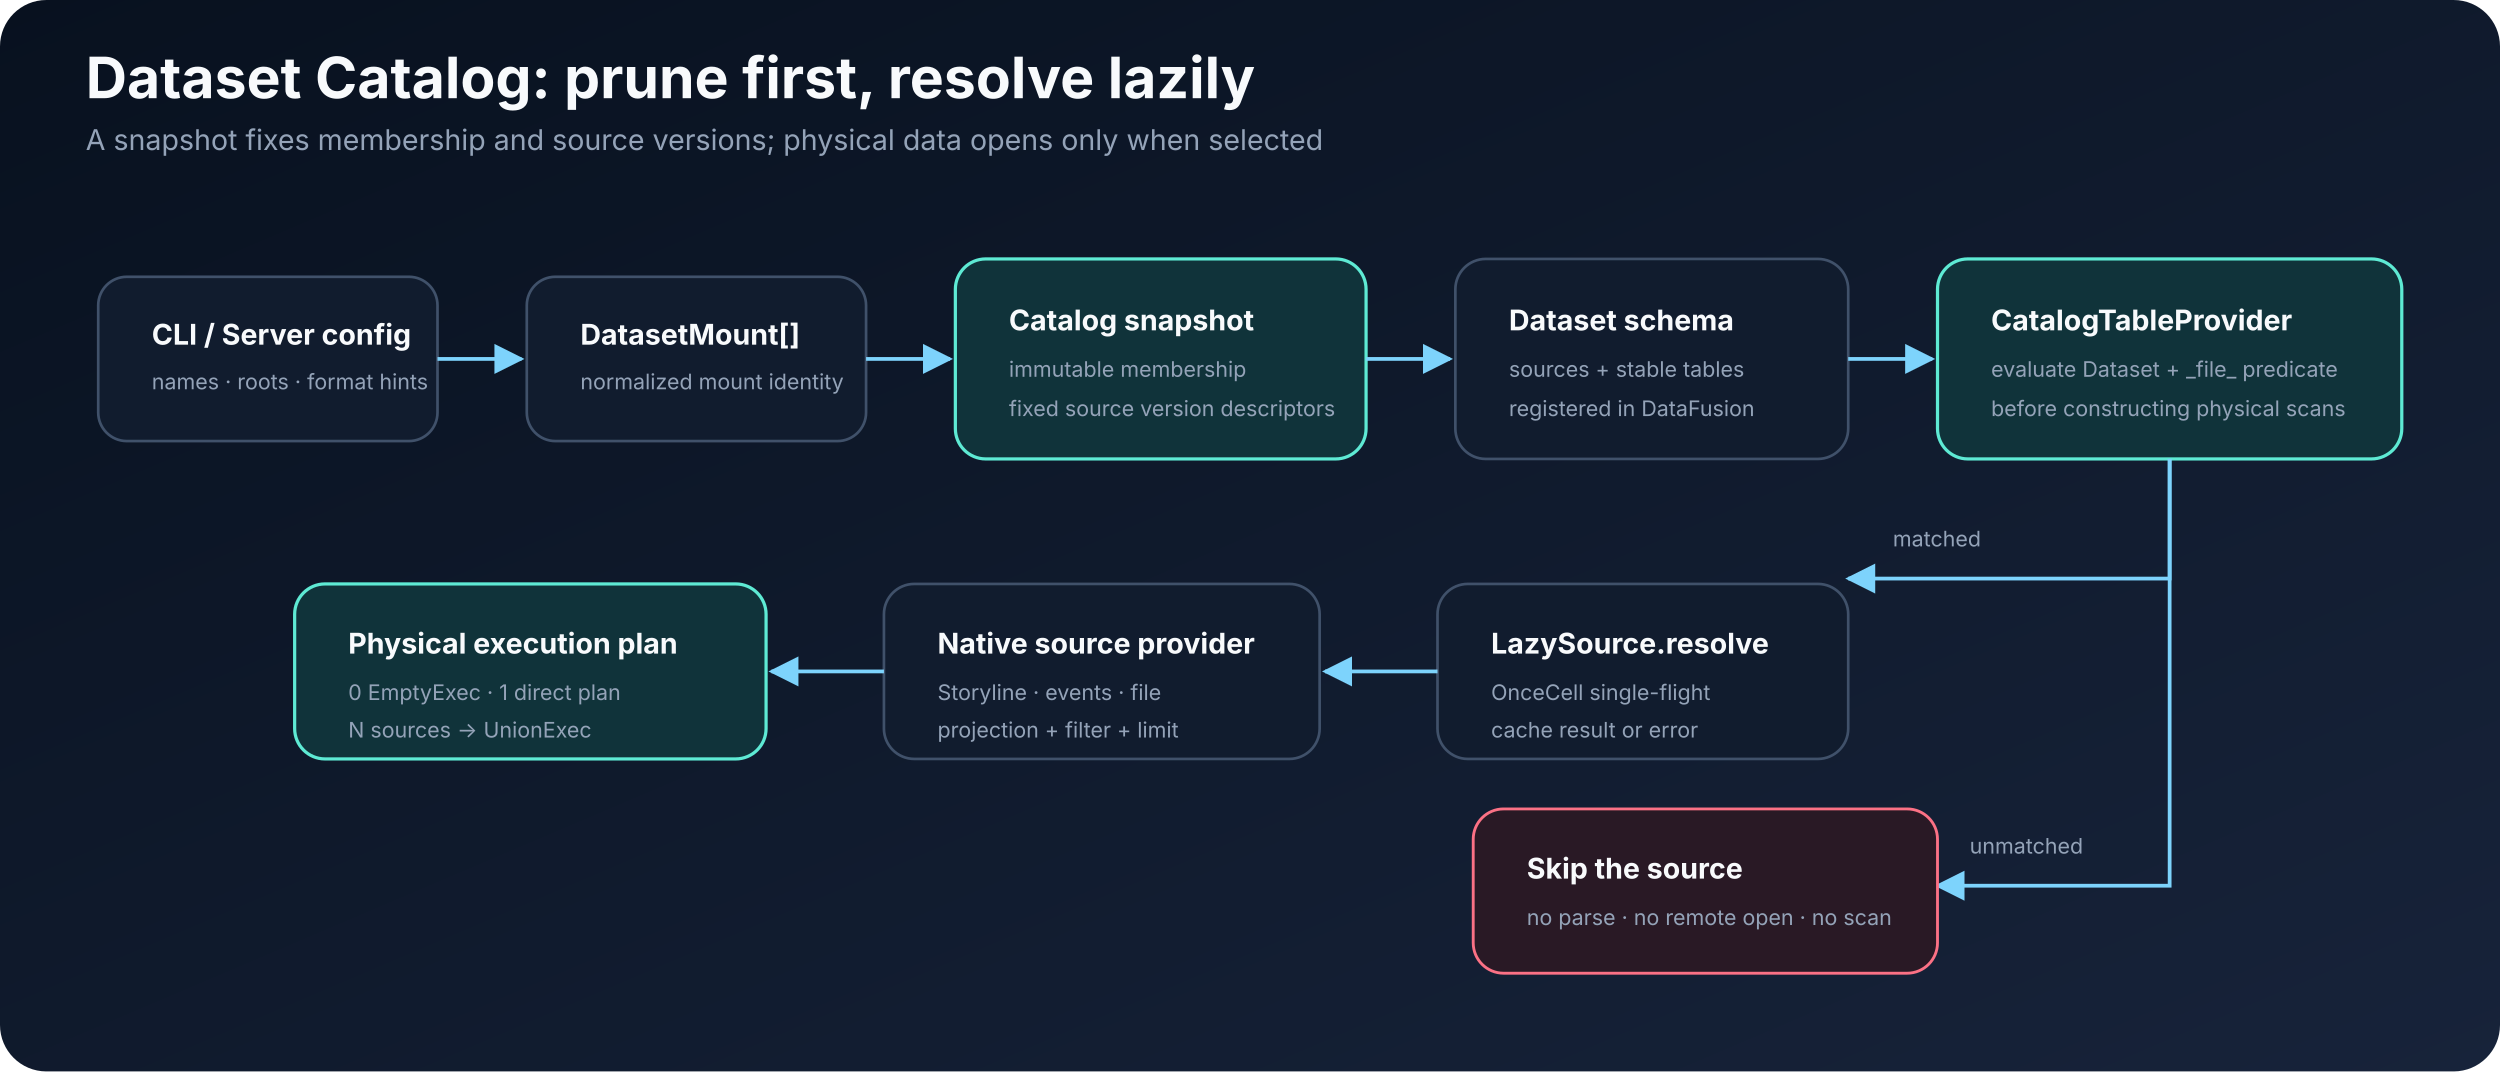
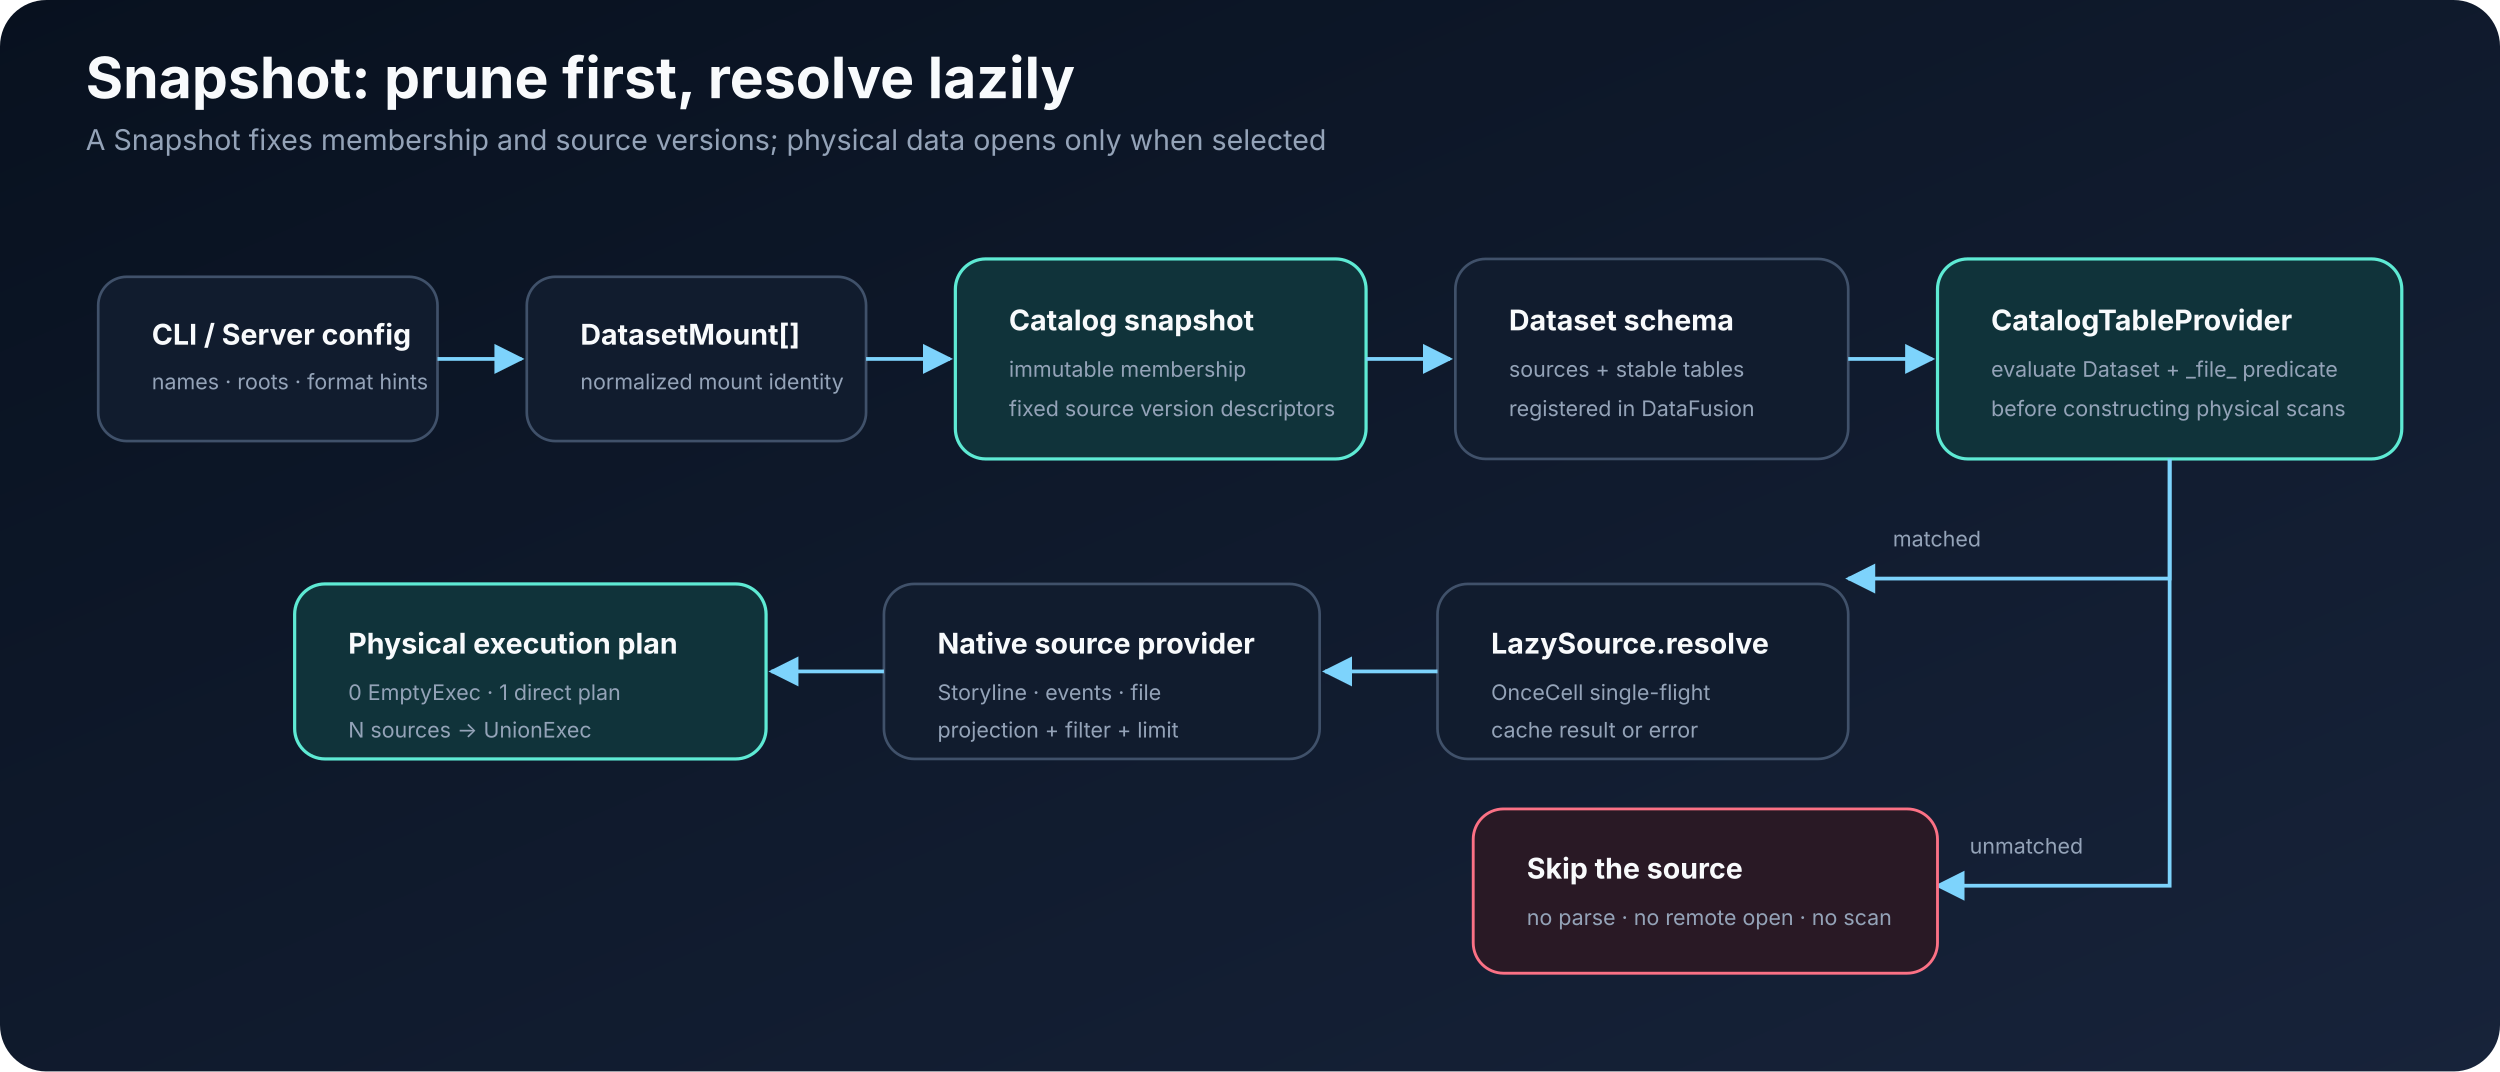
<svg xmlns="http://www.w3.org/2000/svg" width="1400" height="600" viewBox="0 0 1400 600" role="img" aria-labelledby="title desc">
  <defs>
    <linearGradient id="bg" x1="0" y1="0" x2="1" y2="1">
      <stop stop-color="#08111f" />
      <stop offset="1" stop-color="#17233a" />
    </linearGradient>
    <marker id="a" viewBox="0 0 10 10" refX="9" refY="5" markerWidth="8" markerHeight="8" orient="auto">
      <path d="M0 0L10 5L0 10z" fill="#7dd3fc" />
    </marker>
    <style>text{font-family:-apple-system,BlinkMacSystemFont,"Segoe UI",sans-serif}.title{font-size:32px;font-weight:700;fill:#f8fafc}.sub{font-size:16px;fill:#94a3b8}.label{font-size:16px;font-weight:700;fill:#f8fafc}.tiny{font-size:12px;fill:#94a3b8}.box{fill:#111c2e;stroke:#40516a;stroke-width:1.5}.accent{fill:#10333a;stroke:#5eead4;stroke-width:1.8}.skip{fill:#291925;stroke:#fb7185;stroke-width:1.6}.line{fill:none;stroke:#7dd3fc;stroke-width:2.1;marker-end:url(#a)}</style>
  </defs>
  <rect width="1400" height="600" rx="26" fill="url(#bg)" />
-   <text x="48" y="55" class="title">Dataset Catalog: prune first, resolve lazily</text>
-   <text x="48" y="84" class="sub">A snapshot fixes membership and source versions; physical data opens only when selected</text>
+   <text x="48" y="55" class="title">Snapshot: prune first, resolve lazily</text>
+   <text x="48" y="84" class="sub">A Snapshot fixes membership and source versions; physical data opens only when selected</text>
  <rect x="55" y="155" width="190" height="92" rx="16" class="box" />
  <text x="85" y="193" class="label">CLI / Server config</text>
  <text x="85" y="218" class="tiny">names · roots · format hints</text>
  <path d="M245 201H292" class="line" />
  <rect x="295" y="155" width="190" height="92" rx="16" class="box" />
  <text x="325" y="193" class="label">DatasetMount[]</text>
  <text x="325" y="218" class="tiny">normalized mount identity</text>
  <path d="M485 201H532" class="line" />
  <rect x="535" y="145" width="230" height="112" rx="17" class="accent" />
  <text x="565" y="185" class="label">Catalog snapshot</text>
  <text x="565" y="211" class="tiny">immutable membership</text>
  <text x="565" y="233" class="tiny">fixed source version descriptors</text>
  <path d="M765 201H812" class="line" />
  <rect x="815" y="145" width="220" height="112" rx="17" class="box" />
  <text x="845" y="185" class="label">Dataset schema</text>
  <text x="845" y="211" class="tiny">sources + stable tables</text>
  <text x="845" y="233" class="tiny">registered in DataFusion</text>
  <path d="M1035 201H1082" class="line" />
  <rect x="1085" y="145" width="260" height="112" rx="17" class="accent" />
  <text x="1115" y="185" class="label">CatalogTableProvider</text>
  <text x="1115" y="211" class="tiny">evaluate Dataset + _file_ predicate</text>
  <text x="1115" y="233" class="tiny">before constructing physical scans</text>
  <path d="M1215 257V324H1035" class="line" />
  <text x="1060" y="306" class="tiny">matched</text>
  <rect x="805" y="327" width="230" height="98" rx="17" class="box" />
  <text x="835" y="366" class="label">LazySource.resolve</text>
  <text x="835" y="392" class="tiny">OnceCell single-flight</text>
  <text x="835" y="413" class="tiny">cache result or error</text>
  <path d="M805 376H742" class="line" />
  <rect x="495" y="327" width="244" height="98" rx="17" class="box" />
  <text x="525" y="366" class="label">Native source provider</text>
  <text x="525" y="392" class="tiny">Storyline · events · file</text>
  <text x="525" y="413" class="tiny">projection + filter + limit</text>
  <path d="M495 376H432" class="line" />
  <rect x="165" y="327" width="264" height="98" rx="17" class="accent" />
  <text x="195" y="366" class="label">Physical execution plan</text>
  <text x="195" y="392" class="tiny">0 EmptyExec · 1 direct plan</text>
  <text x="195" y="413" class="tiny">N sources → UnionExec</text>
  <path d="M1215 257V496H1085" class="line" />
  <text x="1103" y="478" class="tiny">unmatched</text>
  <rect x="825" y="453" width="260" height="92" rx="17" class="skip" />
  <text x="855" y="492" class="label">Skip the source</text>
  <text x="855" y="518" class="tiny">no parse · no remote open · no scan</text>
</svg>
